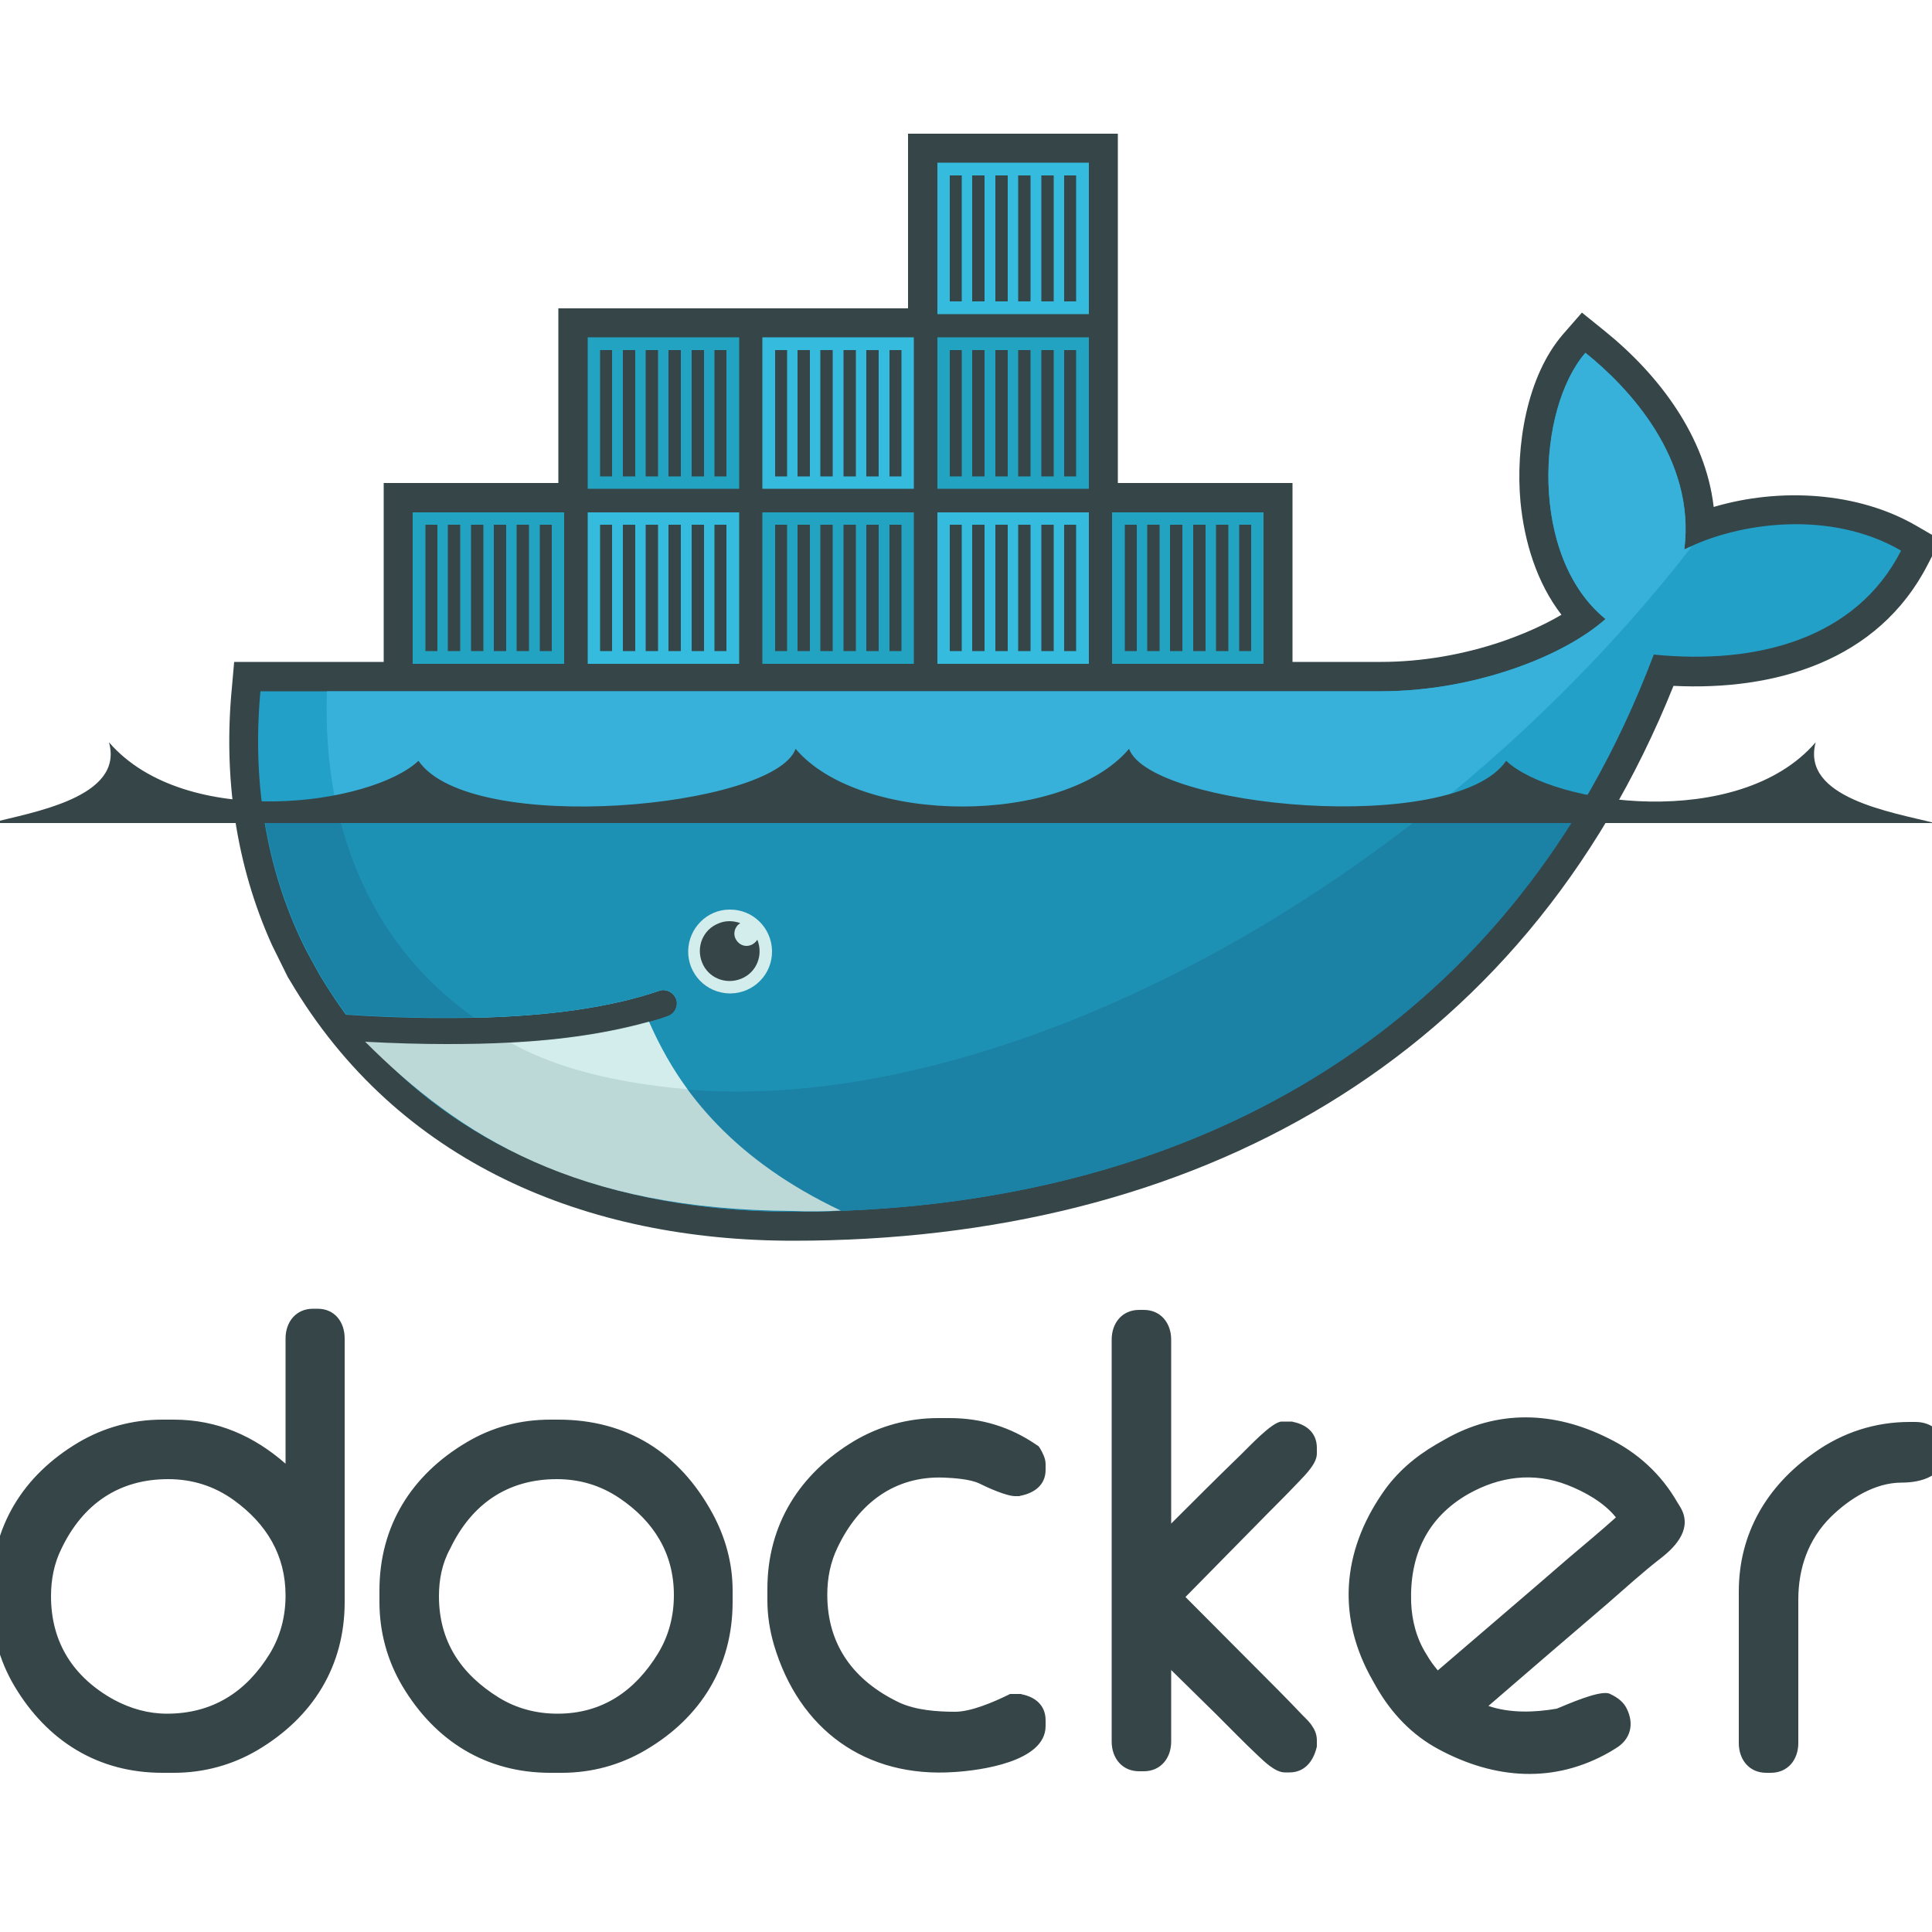
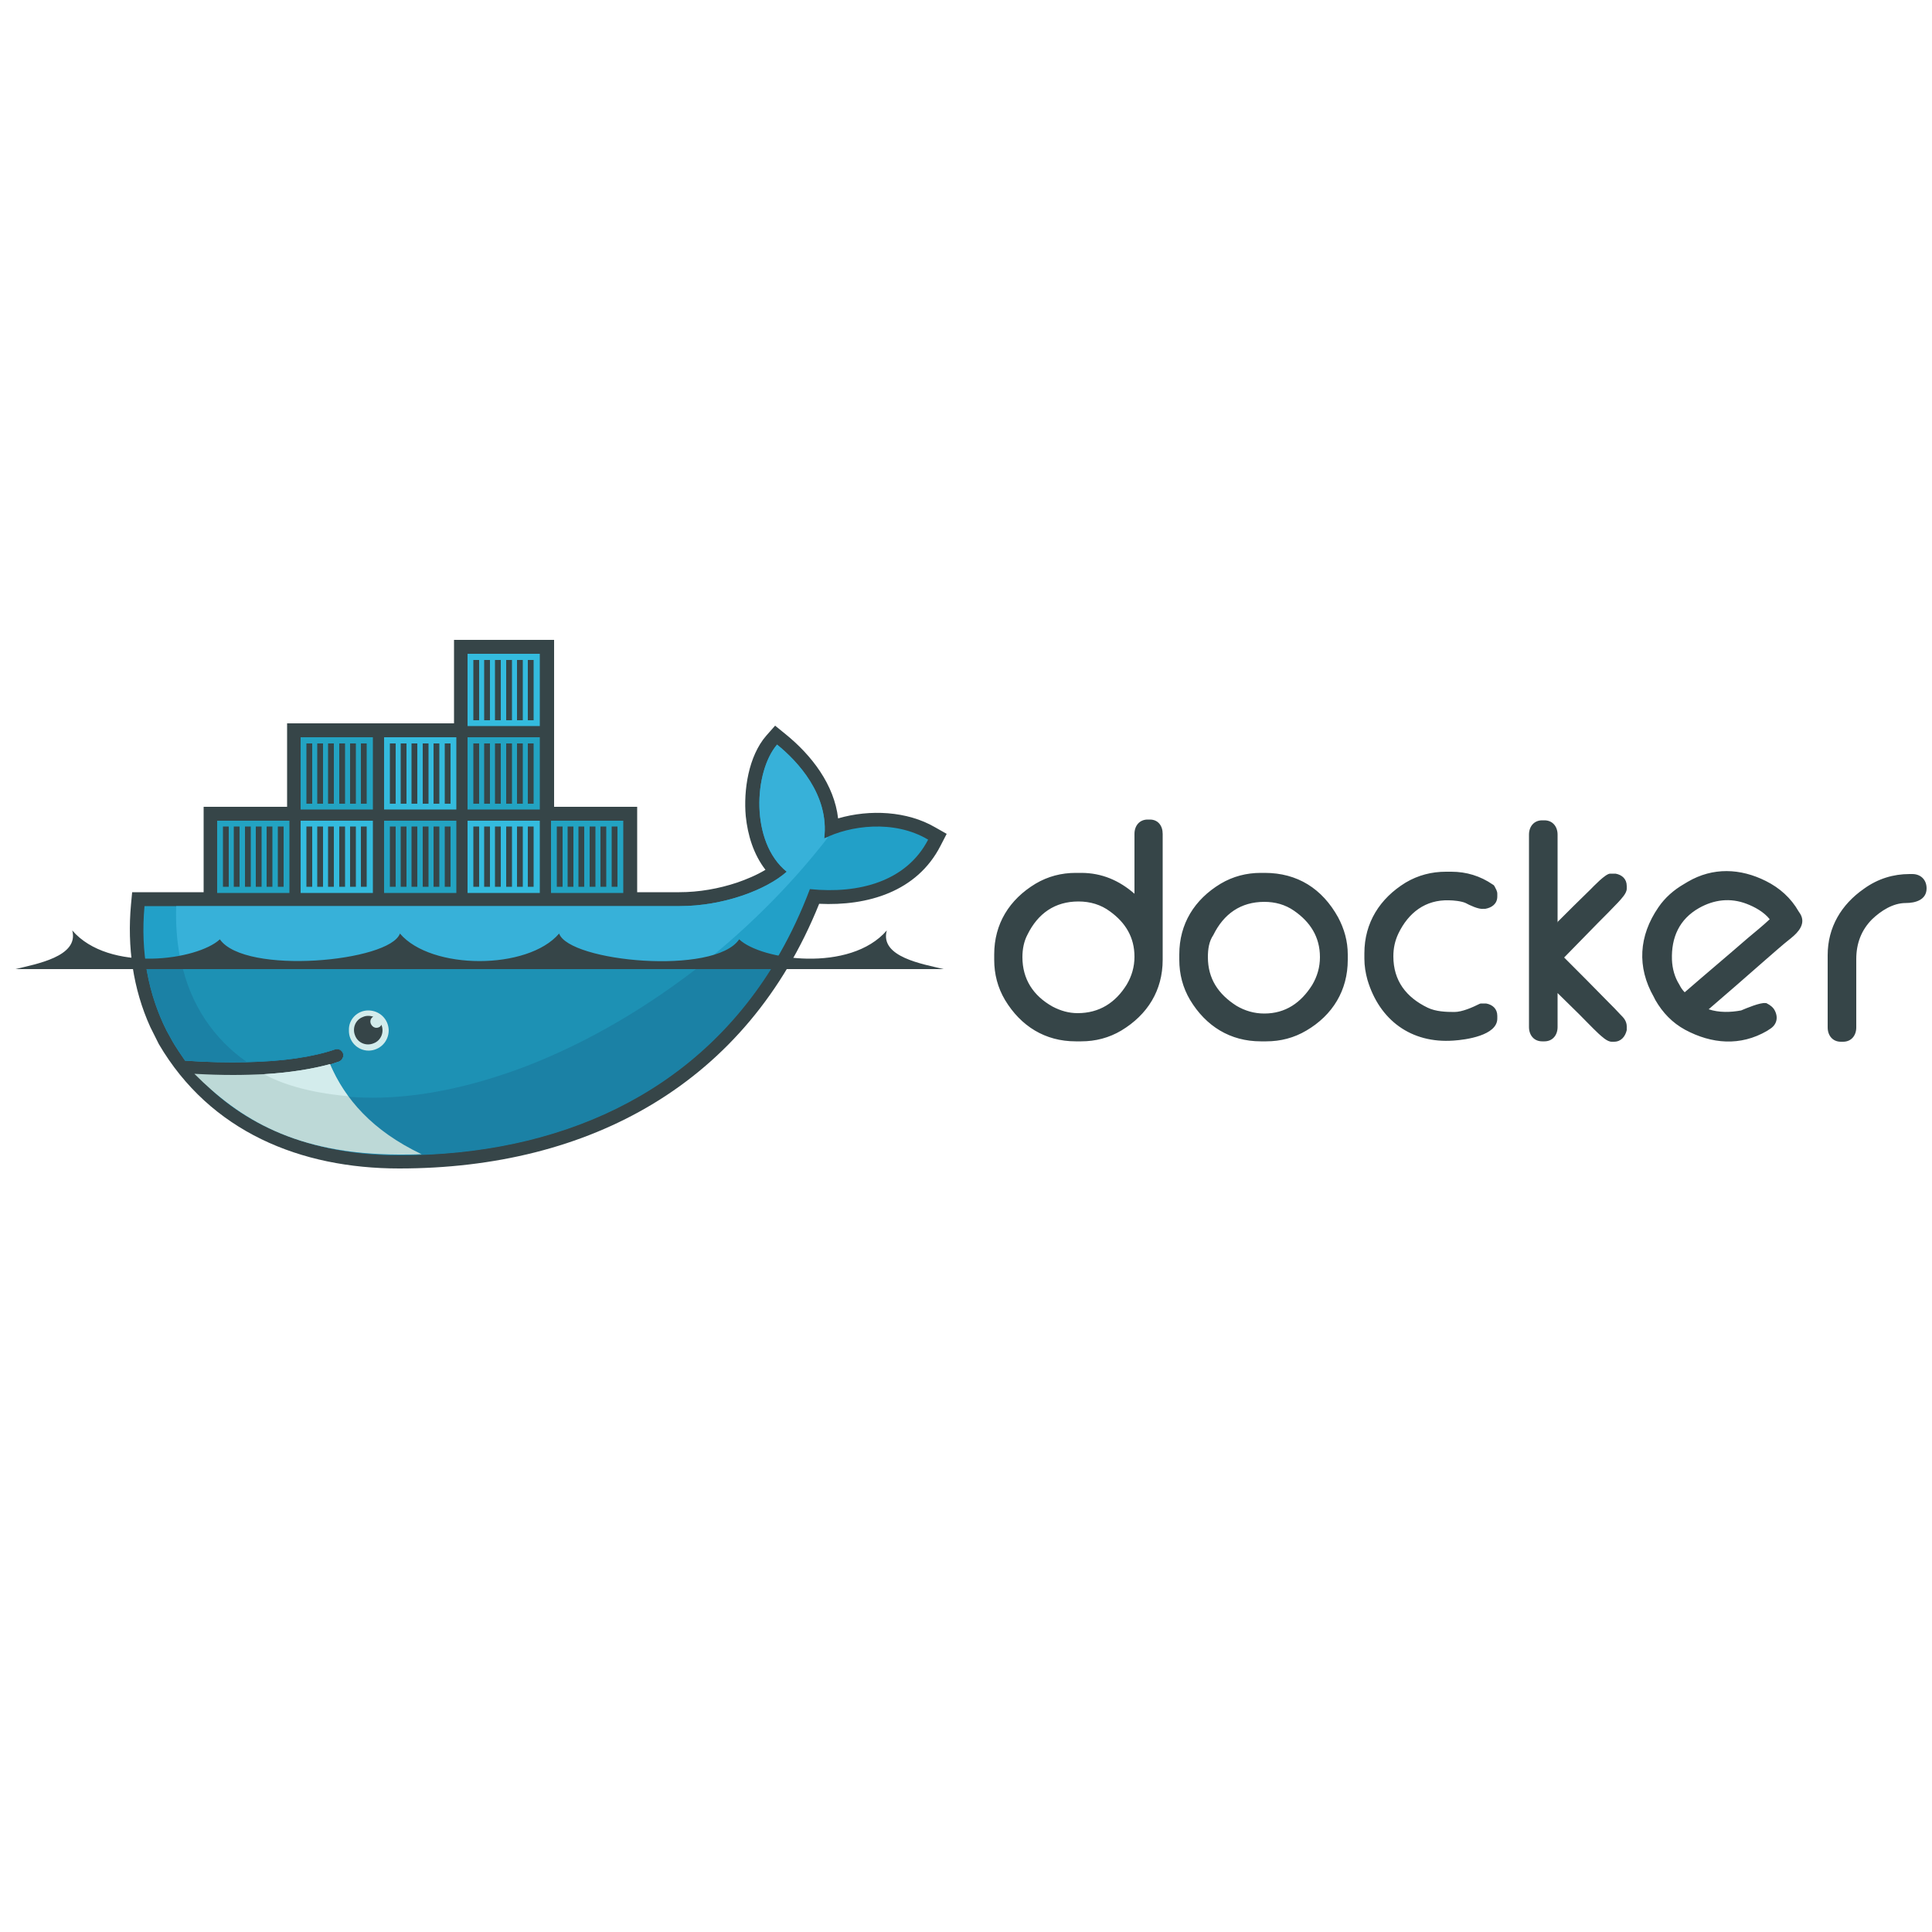
<svg xmlns="http://www.w3.org/2000/svg" version="1.1" id="Capa_1" x="0px" y="0px" viewBox="0 0 500 500" style="enable-background:new 0 0 500 500;" xml:space="preserve">
  <style type="text/css">
	.st0{fill-rule:evenodd;clip-rule:evenodd;fill:#364548;}
	.st1{fill-rule:evenodd;clip-rule:evenodd;fill:#22A0C8;}
	.st2{fill-rule:evenodd;clip-rule:evenodd;fill:#37B1D9;}
	.st3{fill-rule:evenodd;clip-rule:evenodd;fill:#1B81A5;}
	.st4{fill-rule:evenodd;clip-rule:evenodd;fill:#1D91B4;}
	.st5{fill-rule:evenodd;clip-rule:evenodd;fill:#23A3C2;}
	.st6{fill-rule:evenodd;clip-rule:evenodd;fill:#34BBDE;}
	.st7{fill-rule:evenodd;clip-rule:evenodd;fill:#D3ECEC;}
	.st8{fill-rule:evenodd;clip-rule:evenodd;fill:#BDD9D7;}
</style>
  <g>
-     <path class="st0" d="M73.9,378.8v-32.4c0-4.3,2.7-7.7,7.1-7.7h1.2c4.4,0,7,3.4,7,7.7v68.2c0,16.6-8.2,29.8-22.5,38.3   c-6.6,3.9-14,5.9-21.7,5.9h-3c-16.6,0-29.8-8.2-38.3-22.5c-3.9-6.6-5.9-14-5.9-21.7v-3c0-16.6,8.2-29.8,22.5-38.3   c6.6-3.9,14-5.9,21.7-5.9h3C56.3,367.4,65.8,371.7,73.9,378.8L73.9,378.8z M13.2,413.1c0,12,5.8,21,16.3,26.8   c4.3,2.3,8.9,3.6,13.7,3.6c11.8,0,20.5-5.6,26.6-15.5c2.8-4.6,4.1-9.7,4.1-15.1c0-10.4-4.9-18.5-13.3-24.6   c-5.1-3.7-10.8-5.5-17.1-5.5c-12.8,0-22.1,6.5-27.6,18C14,404.6,13.2,408.8,13.2,413.1L13.2,413.1z M142.4,367.4h2.1   c17.8,0,31.3,8.6,39.8,24.1c3.4,6.2,5.3,13,5.3,20.1v3c0,16.6-8.2,29.9-22.5,38.3c-6.6,3.9-14,5.9-21.7,5.9h-3   c-16.6,0-29.8-8.2-38.3-22.5c-3.9-6.6-5.9-14-5.9-21.7v-3c0-16.6,8.2-29.8,22.5-38.3C127.4,369.3,134.7,367.4,142.4,367.4   L142.4,367.4z M113.6,413.1c0,11.7,5.7,20.2,15.6,26.3c4.6,2.8,9.7,4.1,15.1,4.1c11.5,0,20-5.8,26-15.6c2.8-4.6,4.1-9.7,4.1-15.1   c0-10.8-5.2-19.1-14.1-25.1c-4.9-3.3-10.3-4.9-16.2-4.9c-12.8,0-22.1,6.5-27.6,18C114.4,404.6,113.6,408.8,113.6,413.1L113.6,413.1   z M253.4,383.9c-2.3-1.1-6.6-1.4-9.1-1.5c-12.8-0.5-22.1,6.7-27.5,18c-1.9,3.9-2.7,8-2.7,12.3c0,13.1,6.9,22.3,18.6,27.9   c4.3,2,9.8,2.4,14.5,2.4c4.1,0,9.9-2.5,13.6-4.3l0.6-0.3h2.8l0.3,0.1c3.5,0.7,6.1,2.9,6.1,6.7v1.5c0,9.3-17.1,11.5-23.6,11.9   c-23,1.6-40.2-11-46.7-32.9c-1.1-3.8-1.7-7.6-1.7-11.5v-3c0-16.6,8.3-29.8,22.5-38.3c6.6-3.9,14-5.9,21.7-5.9h3   c8.2,0,15.7,2.3,22.4,6.9l0.6,0.4l0.4,0.6c0.7,1.2,1.4,2.6,1.4,4v1.5c0,3.9-2.9,6-6.5,6.7l-0.3,0.1h-0.9   C260.6,387.3,255.4,384.9,253.4,383.9L253.4,383.9z M303.1,394.3c6-6,11.9-11.9,18-17.8c1.7-1.6,8.1-8.6,10.6-8.6h2.7l0.3,0.1   c3.5,0.7,6.1,2.9,6.1,6.7v1.5c0,2.6-3,5.5-4.7,7.3c-3.5,3.7-7.2,7.3-10.8,11l-18.5,18.8c8,8,15.9,16,23.9,24   c2.2,2.2,4.4,4.5,6.5,6.7c0.8,0.8,1.9,1.8,2.5,2.9c0.7,1,1.1,2.2,1.1,3.5v1.6l-0.1,0.4c-0.9,3.5-3.1,6.3-7,6.3h-1.2   c-2.5,0-5.4-2.9-7.1-4.5c-3.6-3.4-7-6.9-10.5-10.4l-11.8-11.6v18.5c0,4.3-2.7,7.7-7.1,7.7h-1.2c-4.4,0-7.1-3.4-7.1-7.7V346.7   c0-4.3,2.7-7.7,7.1-7.7h1.2c4.4,0,7.1,3.4,7.1,7.7V394.3L303.1,394.3z M494.2,368h1.5c4.6,0,7.7,3.1,7.7,7.7c0,6.3-6.1,8-11.3,8   c-6.9,0-13.5,4.2-18.2,8.8c-5.9,5.8-8.5,13.3-8.5,21.5v37.1c0,4.3-2.7,7.7-7.1,7.7h-1.2c-4.4,0-7.1-3.4-7.1-7.7v-39.2   c0-15.1,7.3-27.4,19.6-36C476.9,370.7,485.3,368,494.2,368L494.2,368z M385.2,441.5c5.6,1.9,11.9,1.7,17.7,0.7   c2.9-1.2,10.4-4.5,13.2-4l0.4,0.1l0.4,0.2c1.7,0.8,3.3,2,4.1,3.7c2,4,1,8-2.9,10.3l-1.3,0.8c-14.5,8.4-30,7.2-44.5-0.6   c-6.9-3.7-12.2-9.3-16.1-16.1l-0.9-1.6c-9.3-16.2-8.1-33.2,2.5-48.6c3.6-5.3,8.4-9.4,13.9-12.6l2.1-1.2c13.7-7.9,28.4-7.4,42.4-0.4   c7.6,3.7,13.7,9.3,17.9,16.6l0.8,1.3c3.1,5.3-0.9,9.9-5,13.1c-4.8,3.7-9.6,8.1-14.1,12C405.6,423.9,395.4,432.7,385.2,441.5   L385.2,441.5z M372.1,432.3c11.4-9.8,22.8-19.5,34.1-29.3c3.9-3.3,8.1-6.8,12-10.3c-3.1-3.9-8.2-6.7-12.6-8.4   c-8.8-3.4-17.6-2.2-25.7,2.4c-10.6,6.1-15.1,15.9-14.7,28c0.2,4.8,1.4,9.4,4,13.5C370,429.6,371,431,372.1,432.3z M289.3,125h45.2   v46.3h22.9c10.6,0,21.4-1.9,31.4-5.3c4.9-1.7,10.4-4,15.3-6.9c-6.4-8.3-9.6-18.9-10.6-29.2c-1.3-14.1,1.5-32.5,11.1-43.5l4.8-5.5   l5.7,4.6c14.3,11.5,26.3,27.5,28.4,45.7c17.2-5.1,37.4-3.9,52.5,4.9l6.2,3.6l-3.3,6.4c-12.8,25-39.6,32.7-65.8,31.4   C394,274.9,308.7,321.1,205.3,321.1c-53.4,0-102.4-20-130.3-67.4l-0.5-0.8l-4.1-8.3C61,223.8,57.8,201,60,178.1l0.6-6.8h38.7V125   h45.2V79.8H235V34.6h54.3V125" />
-     <path class="st1" d="M435.9,142.2c3-23.6-14.6-42.1-25.6-50.9c-12.6,14.6-14.6,52.8,5.2,68.9c-11,9.8-34.3,18.7-58.1,18.7h-290   c-2.3,24.9,2,47.8,12,67.4l3.3,6c2.1,3.5,4.4,7,6.8,10.3c11.9,0.8,22.9,1,33,0.8h0c19.8-0.4,35.9-2.8,48.1-7   c1.8-0.6,3.8,0.5,4.4,2.3c0.5,1.8-0.4,3.6-2.1,4.3c-1.6,0.6-3.3,1.1-5.1,1.6h0c-9.6,2.7-19.9,4.6-33.3,5.4c0.8,0-0.8,0.1-0.8,0.1   c-0.5,0-1,0.1-1.5,0.1c-5.2,0.3-10.9,0.4-16.7,0.4c-6.3,0-12.6-0.1-19.5-0.5l-0.2,0.1c24.2,27.2,61.9,43.4,109.3,43.4   c100.2,0,185.2-44.4,222.9-144.2c26.7,2.7,52.4-4.1,64-26.9C473.6,131.8,449.7,135.2,435.9,142.2" />
-     <path class="st2" d="M435.9,142.2c3-23.6-14.6-42.1-25.6-50.9c-12.6,14.6-14.6,52.8,5.2,68.9c-11,9.8-34.3,18.7-58.1,18.7H84.6   c-1.2,38.1,12.9,67,38,84.5h0c19.8-0.4,35.9-2.8,48.1-7c1.8-0.6,3.8,0.5,4.4,2.3c0.5,1.8-0.4,3.6-2.1,4.3c-1.6,0.6-3.3,1.1-5.1,1.6   h0c-9.6,2.7-20.8,4.8-34.1,5.7c0,0-0.3-0.3-0.3-0.3c34.1,17.5,83.6,17.4,140.3-4.3c63.6-24.4,122.7-71,164-124.2   C437.1,141.6,436.5,141.9,435.9,142.2" />
-     <path class="st3" d="M68,209c1.8,13.3,5.7,25.8,11.5,37.2l3.3,6c2.1,3.5,4.4,7,6.8,10.3c11.9,0.8,22.9,1,33,0.8   c19.8-0.4,35.9-2.8,48.1-7c1.8-0.6,3.8,0.5,4.4,2.3c0.5,1.8-0.4,3.6-2.1,4.3c-1.6,0.6-3.3,1.1-5.1,1.6h0   c-9.6,2.7-20.8,4.7-34.1,5.5c-0.5,0-1.3,0-1.7,0.1c-5.2,0.3-10.8,0.5-16.6,0.5c-6.3,0-12.8-0.1-19.7-0.5   c24.2,27.2,62.2,43.5,109.5,43.5c85.8,0,160.4-32.6,203.8-104.5H68" />
-     <path class="st4" d="M87.3,209c5.1,23.4,17.5,41.7,35.3,54.3c19.8-0.4,35.9-2.8,48.1-7c1.8-0.6,3.8,0.5,4.4,2.3   c0.5,1.8-0.4,3.6-2.1,4.3c-1.6,0.6-3.3,1.1-5.1,1.6h0c-9.6,2.7-21,4.7-34.3,5.5c34.1,17.5,83.4,17.2,140.1-4.5   c34.3-13.2,67.3-32.8,96.9-56.4H87.3" />
-     <path class="st5" d="M106.8,132.6H146v39.2h-39.2V132.6z M110.1,135.8h3.1v32.7h-3.1V135.8z M115.9,135.8h3.2v32.7h-3.2   L115.9,135.8L115.9,135.8z M121.9,135.8h3.2v32.7h-3.2V135.8z M127.8,135.8h3.2v32.7h-3.2V135.8z M133.7,135.8h3.2v32.7h-3.2   L133.7,135.8L133.7,135.8z M139.7,135.8h3.1v32.7h-3.1V135.8z M152.1,87.3h39.2v39.2h-39.2L152.1,87.3L152.1,87.3z M155.3,90.6h3.1   v32.7h-3.1V90.6z M161.2,90.6h3.2v32.7h-3.2L161.2,90.6L161.2,90.6z M167.1,90.6h3.2v32.7h-3.2V90.6z M173,90.6h3.2v32.7H173V90.6z    M179,90.6h3.2v32.7H179V90.6z M184.9,90.6h3.1v32.7h-3.1V90.6z" />
-     <path class="st6" d="M152.1,132.6h39.2v39.2h-39.2L152.1,132.6L152.1,132.6z M155.3,135.8h3.1v32.7h-3.1V135.8z M161.2,135.8h3.2   v32.7h-3.2L161.2,135.8L161.2,135.8z M167.1,135.8h3.2v32.7h-3.2V135.8z M173,135.8h3.2v32.7H173V135.8z M179,135.8h3.2v32.7H179   V135.8z M184.9,135.8h3.1v32.7h-3.1V135.8z" />
-     <path class="st5" d="M197.3,132.6h39.2v39.2h-39.2V132.6z M200.6,135.8h3.1v32.7h-3.1V135.8z M206.4,135.8h3.2v32.7h-3.2V135.8z    M212.3,135.8h3.2v32.7h-3.2V135.8z M218.3,135.8h3.2v32.7h-3.2V135.8z M224.2,135.8h3.2v32.7h-3.2V135.8z M230.2,135.8h3.1v32.7   h-3.1V135.8z" />
-     <path class="st6" d="M197.3,87.3h39.2v39.2h-39.2V87.3z M200.6,90.6h3.1v32.7h-3.1V90.6z M206.4,90.6h3.2v32.7h-3.2V90.6z    M212.3,90.6h3.2v32.7h-3.2V90.6z M218.3,90.6h3.2v32.7h-3.2V90.6z M224.2,90.6h3.2v32.7h-3.2V90.6z M230.2,90.6h3.1v32.7h-3.1   V90.6z M242.6,132.6h39.2v39.2h-39.2V132.6z M245.8,135.8h3.1v32.7h-3.1V135.8z M251.6,135.8h3.2v32.7h-3.2V135.8z M257.6,135.8   h3.2v32.7h-3.2V135.8z M263.5,135.8h3.2v32.7h-3.2V135.8z M269.5,135.8h3.2v32.7h-3.2V135.8z M275.4,135.8h3.1v32.7h-3.1V135.8z" />
-     <path class="st5" d="M242.6,87.3h39.2v39.2h-39.2V87.3z M245.8,90.6h3.1v32.7h-3.1V90.6z M251.6,90.6h3.2v32.7h-3.2V90.6z    M257.6,90.6h3.2v32.7h-3.2V90.6z M263.5,90.6h3.2v32.7h-3.2V90.6z M269.5,90.6h3.2v32.7h-3.2V90.6z M275.4,90.6h3.1v32.7h-3.1   V90.6z" />
-     <path class="st6" d="M242.6,42.1h39.2v39.2h-39.2V42.1z M245.8,45.4h3.1V78h-3.1V45.4L245.8,45.4z M251.6,45.4h3.2V78h-3.2V45.4   L251.6,45.4z M257.6,45.4h3.2V78h-3.2V45.4L257.6,45.4z M263.5,45.4h3.2V78h-3.2V45.4L263.5,45.4z M269.5,45.4h3.2V78h-3.2V45.4   L269.5,45.4z M275.4,45.4h3.1V78h-3.1V45.4L275.4,45.4z" />
-     <path class="st5" d="M287.8,132.6H327v39.2h-39.2V132.6z M291.1,135.8h3.1v32.7h-3.1L291.1,135.8L291.1,135.8z M296.9,135.8h3.2   v32.7h-3.2L296.9,135.8L296.9,135.8z M302.8,135.8h3.2v32.7h-3.2V135.8z M308.8,135.8h3.2v32.7h-3.2V135.8z M314.7,135.8h3.2v32.7   h-3.2V135.8z M320.7,135.8h3.1v32.7h-3.1V135.8z" />
-     <path class="st7" d="M188.8,235.4c6-0.1,10.9,4.7,11,10.7c0.1,6-4.7,10.9-10.7,11c-0.1,0-0.2,0-0.3,0c-6-0.1-10.8-5-10.7-11   C178.2,240.2,183,235.4,188.8,235.4" />
-     <path class="st0" d="M188.8,238.4c1,0,1.9,0.2,2.8,0.5c-1.5,0.9-2,2.8-1.1,4.3c0.6,1,1.6,1.6,2.7,1.6c1.2,0,2.2-0.7,2.8-1.6   c1.6,4-0.2,8.5-4.2,10.1c-4,1.6-8.5-0.2-10.1-4.2c-1.6-4,0.2-8.5,4.2-10.1C186.8,238.6,187.8,238.4,188.8,238.4 M-2.5,213h503.2   c-11-2.8-34.7-6.5-30.8-20.9c-19.9,23.1-68,16.2-80.1,4.8c-13.5,19.6-92.1,12.1-97.6-3.1c-16.9,19.9-69.4,19.9-86.3,0   c-5.5,15.3-84.1,22.7-97.6,3.1c-12.1,11.4-60.2,18.2-80.1-4.8C32.2,206.4,8.4,210.2-2.5,213" />
-     <path class="st8" d="M217.6,313.3c-26.8-12.7-41.5-30-49.7-48.9c-10,2.8-21.9,4.7-35.8,5.4c-5.2,0.3-10.7,0.4-16.5,0.4   c-6.7,0-13.7-0.2-21.1-0.6c24.6,24.6,54.8,43.5,110.8,43.8C209.4,313.6,213.5,313.5,217.6,313.3" />
-     <path class="st7" d="M177.9,281.9c-3.7-5-7.3-11.4-9.9-17.4c-10,2.8-21.9,4.7-35.8,5.4C141.6,275.1,155.3,279.9,177.9,281.9" />
+     <path class="st0" d="M293.6,231.3v-15.5c0-2.1,1.3-3.7,3.4-3.7h0.6c2.1,0,3.3,1.6,3.3,3.7v32.6c0,7.9-3.9,14.2-10.7,18.3   c-3.2,1.9-6.7,2.8-10.4,2.8h-1.4c-7.9,0-14.2-3.9-18.3-10.7c-1.9-3.2-2.8-6.7-2.8-10.4V247c0-7.9,3.9-14.2,10.7-18.3   c3.2-1.9,6.7-2.8,10.4-2.8h1.4C285.2,225.9,289.7,227.9,293.6,231.3L293.6,231.3z M264.6,247.7c0,5.7,2.8,10,7.8,12.8   c2.1,1.1,4.2,1.7,6.5,1.7c5.6,0,9.8-2.7,12.7-7.4c1.3-2.2,2-4.6,2-7.2c0-5-2.3-8.8-6.3-11.7c-2.4-1.8-5.2-2.6-8.2-2.6   c-6.1,0-10.5,3.1-13.2,8.6C265,243.6,264.6,245.6,264.6,247.7L264.6,247.7z M326.3,225.9h1c8.5,0,14.9,4.1,19,11.5   c1.6,3,2.5,6.2,2.5,9.6v1.4c0,7.9-3.9,14.3-10.7,18.3c-3.2,1.9-6.7,2.8-10.4,2.8h-1.4c-7.9,0-14.2-3.9-18.3-10.7   c-1.9-3.2-2.8-6.7-2.8-10.4V247c0-7.9,3.9-14.2,10.7-18.3C319.1,226.8,322.6,225.9,326.3,225.9L326.3,225.9z M312.6,247.7   c0,5.6,2.7,9.6,7.4,12.6c2.2,1.3,4.6,2,7.2,2c5.5,0,9.5-2.8,12.4-7.4c1.3-2.2,2-4.6,2-7.2c0-5.2-2.5-9.1-6.7-12   c-2.3-1.6-4.9-2.3-7.7-2.3c-6.1,0-10.5,3.1-13.2,8.6C312.9,243.6,312.6,245.6,312.6,247.7L312.6,247.7z M379.3,233.7   c-1.1-0.5-3.2-0.7-4.3-0.7c-6.1-0.2-10.5,3.2-13.1,8.6c-0.9,1.9-1.3,3.8-1.3,5.9c0,6.3,3.3,10.6,8.9,13.3c2.1,1,4.7,1.1,6.9,1.1   c2,0,4.7-1.2,6.5-2.1l0.3-0.1h1.3l0.1,0c1.7,0.3,2.9,1.4,2.9,3.2v0.7c0,4.4-8.2,5.5-11.3,5.7c-11,0.8-19.2-5.3-22.3-15.7   c-0.5-1.8-0.8-3.6-0.8-5.5v-1.4c0-7.9,4-14.2,10.7-18.3c3.2-1.9,6.7-2.8,10.4-2.8h1.4c3.9,0,7.5,1.1,10.7,3.3l0.3,0.2l0.2,0.3   c0.3,0.6,0.7,1.2,0.7,1.9v0.7c0,1.9-1.4,2.9-3.1,3.2l-0.1,0h-0.4C382.7,235.4,380.2,234.2,379.3,233.7L379.3,233.7z M403,238.7   c2.9-2.9,5.7-5.7,8.6-8.5c0.8-0.8,3.9-4.1,5.1-4.1h1.3l0.1,0c1.7,0.3,2.9,1.4,2.9,3.2v0.7c0,1.2-1.4,2.6-2.2,3.5   c-1.7,1.8-3.4,3.5-5.2,5.3l-8.8,9c3.8,3.8,7.6,7.6,11.4,11.5c1.1,1.1,2.1,2.1,3.1,3.2c0.4,0.4,0.9,0.9,1.2,1.4   c0.3,0.5,0.5,1.1,0.5,1.7v0.8l0,0.2c-0.4,1.7-1.5,3-3.3,3h-0.6c-1.2,0-2.6-1.4-3.4-2.1c-1.7-1.6-3.3-3.3-5-5l-5.6-5.5v8.8   c0,2.1-1.3,3.7-3.4,3.7h-0.6c-2.1,0-3.4-1.6-3.4-3.7V216c0-2.1,1.3-3.7,3.4-3.7h0.6c2.1,0,3.4,1.6,3.4,3.7V238.7L403,238.7z    M494.2,226.2h0.7c2.2,0,3.7,1.5,3.7,3.7c0,3-2.9,3.8-5.4,3.8c-3.3,0-6.4,2-8.7,4.2c-2.8,2.8-4.1,6.3-4.1,10.3v17.7   c0,2.1-1.3,3.7-3.4,3.7h-0.6c-2.1,0-3.4-1.6-3.4-3.7v-18.7c0-7.2,3.5-13.1,9.4-17.2C486,227.4,490,226.2,494.2,226.2L494.2,226.2z    M442.2,261.2c2.7,0.9,5.7,0.8,8.4,0.3c1.4-0.6,5-2.1,6.3-1.9l0.2,0l0.2,0.1c0.8,0.4,1.6,1,2,1.8c1,1.9,0.5,3.8-1.4,4.9l-0.6,0.4   c-6.9,4-14.3,3.4-21.2-0.3c-3.3-1.8-5.8-4.4-7.7-7.7l-0.4-0.8c-4.4-7.7-3.9-15.8,1.2-23.2c1.7-2.5,4-4.5,6.6-6l1-0.6   c6.5-3.8,13.6-3.5,20.2-0.2c3.6,1.8,6.5,4.4,8.5,7.9l0.4,0.6c1.5,2.5-0.4,4.7-2.4,6.3c-2.3,1.8-4.6,3.9-6.7,5.7   C451.9,252.8,447.1,257,442.2,261.2L442.2,261.2z M436,256.8c5.4-4.7,10.9-9.3,16.3-14c1.9-1.6,3.9-3.2,5.7-4.9   c-1.5-1.9-3.9-3.2-6-4c-4.2-1.6-8.4-1.1-12.3,1.1c-5.1,2.9-7.2,7.6-7,13.4c0.1,2.3,0.7,4.5,1.9,6.4   C435,255.6,435.4,256.2,436,256.8z M143.3,208.8h21.6v22.1h10.9c5.1,0,10.2-0.9,15-2.5c2.3-0.8,5-1.9,7.3-3.3   c-3.1-4-4.6-9-5.1-13.9c-0.6-6.7,0.7-15.5,5.3-20.8l2.3-2.6l2.7,2.2c6.8,5.5,12.6,13.1,13.6,21.8c8.2-2.4,17.9-1.9,25.1,2.3l3,1.7   l-1.6,3.1c-6.1,11.9-18.9,15.6-31.4,15c-18.7,46.5-59.4,68.5-108.7,68.5c-25.5,0-48.9-9.5-62.2-32.2l-0.2-0.4l-2-4   c-4.5-9.9-6-20.8-5-31.7l0.3-3.2h18.5v-22.1h21.6v-21.6h43.2v-21.6h25.9V208.8" />
+     <path class="st1" d="M213.3,217c1.4-11.3-7-20.1-12.2-24.3c-6,7-7,25.2,2.5,32.9c-5.3,4.7-16.4,8.9-27.7,8.9H37.4   c-1.1,11.9,1,22.8,5.7,32.2l1.6,2.9c1,1.7,2.1,3.3,3.2,4.9c5.7,0.4,10.9,0.5,15.8,0.4l0,0c9.5-0.2,17.1-1.3,23-3.3   c0.9-0.3,1.8,0.2,2.1,1.1c0.2,0.9-0.2,1.7-1,2.1c-0.8,0.3-1.6,0.5-2.4,0.8l0,0c-4.6,1.3-9.5,2.2-15.9,2.6c0.4,0-0.4,0-0.4,0   c-0.2,0-0.5,0-0.7,0c-2.5,0.1-5.2,0.2-8,0.2c-3,0-6,0-9.3-0.2l-0.1,0c11.6,13,29.5,20.7,52.2,20.7c47.8,0,88.4-21.2,106.4-68.8   c12.7,1.3,25-2,30.6-12.8C231.3,212,219.8,213.7,213.3,217" />
+     <path class="st2" d="M213.3,217c1.4-11.3-7-20.1-12.2-24.3c-6,7-7,25.2,2.5,32.9c-5.3,4.7-16.4,8.9-27.7,8.9H45.6   c-0.6,18.2,6.2,32,18.1,40.3l0,0c9.5-0.2,17.1-1.3,23-3.3c0.9-0.3,1.8,0.2,2.1,1.1c0.2,0.9-0.2,1.7-1,2.1c-0.8,0.3-1.6,0.5-2.4,0.8   l0,0c-4.6,1.3-9.9,2.3-16.3,2.7l-0.1-0.1c16.3,8.4,39.9,8.3,67-2.1c30.4-11.6,58.6-33.9,78.3-59.3   C213.8,216.7,213.5,216.9,213.3,217" />
+     <path class="st3" d="M37.6,248.9c0.9,6.3,2.7,12.3,5.5,17.8l1.6,2.9c1,1.7,2.1,3.3,3.2,4.9c5.7,0.4,10.9,0.5,15.8,0.4   c9.5-0.2,17.1-1.3,23-3.3c0.9-0.3,1.8,0.2,2.1,1.1c0.2,0.9-0.2,1.7-1,2.1c-0.8,0.3-1.6,0.5-2.4,0.8l0,0c-4.6,1.3-9.9,2.2-16.3,2.6   c-0.2,0-0.6,0-0.8,0c-2.5,0.1-5.2,0.2-7.9,0.2c-3,0-6.1,0-9.4-0.2c11.6,13,29.7,20.8,52.3,20.8c41,0,76.6-15.6,97.3-49.9   L37.6,248.9" />
+     <path class="st4" d="M46.9,248.9c2.4,11.2,8.4,19.9,16.9,25.9c9.5-0.2,17.1-1.3,23-3.3c0.9-0.3,1.8,0.2,2.1,1.1   c0.2,0.9-0.2,1.7-1,2.1c-0.8,0.3-1.6,0.5-2.4,0.8l0,0c-4.6,1.3-10,2.2-16.4,2.6c16.3,8.4,39.8,8.2,66.9-2.1   c16.4-6.3,32.1-15.7,46.3-26.9L46.9,248.9" />
+     <path class="st5" d="M56.2,212.4h18.7v18.7H56.2V212.4z M57.7,213.9h1.5v15.6h-1.5V213.9z M60.5,213.9H62v15.6h-1.5V213.9   L60.5,213.9z M63.4,213.9h1.5v15.6h-1.5V213.9z M66.2,213.9h1.5v15.6h-1.5V213.9z M69,213.9h1.5v15.6H69V213.9L69,213.9z    M71.9,213.9h1.5v15.6h-1.5V213.9z M77.8,190.8h18.7v18.7H77.8V190.8L77.8,190.8z M79.3,192.4h1.5V208h-1.5V192.4z M82.1,192.4h1.5   V208h-1.5V192.4L82.1,192.4z M84.9,192.4h1.5V208h-1.5V192.4z M87.8,192.4h1.5V208h-1.5V192.4z M90.6,192.4h1.5V208h-1.5V192.4z    M93.4,192.4h1.5V208h-1.5V192.4z" />
+     <path class="st6" d="M77.8,212.4h18.7v18.7H77.8V212.4L77.8,212.4z M79.3,213.9h1.5v15.6h-1.5V213.9z M82.1,213.9h1.5v15.6h-1.5   V213.9L82.1,213.9z M84.9,213.9h1.5v15.6h-1.5V213.9z M87.8,213.9h1.5v15.6h-1.5V213.9z M90.6,213.9h1.5v15.6h-1.5V213.9z    M93.4,213.9h1.5v15.6h-1.5V213.9z" />
+     <path class="st5" d="M99.4,212.4h18.7v18.7H99.4V212.4z M100.9,213.9h1.5v15.6h-1.5V213.9z M103.7,213.9h1.5v15.6h-1.5V213.9z    M106.5,213.9h1.5v15.6h-1.5V213.9z M109.4,213.9h1.5v15.6h-1.5V213.9z M112.2,213.9h1.5v15.6h-1.5V213.9z M115.1,213.9h1.5v15.6   h-1.5V213.9z" />
+     <path class="st6" d="M99.4,190.8h18.7v18.7H99.4V190.8z M100.9,192.4h1.5V208h-1.5V192.4z M103.7,192.4h1.5V208h-1.5V192.4z    M106.5,192.4h1.5V208h-1.5V192.4z M109.4,192.4h1.5V208h-1.5V192.4z M112.2,192.4h1.5V208h-1.5V192.4z M115.1,192.4h1.5V208h-1.5   V192.4z M121,212.4h18.7v18.7H121L121,212.4L121,212.4z M122.5,213.9h1.5v15.6h-1.5V213.9z M125.3,213.9h1.5v15.6h-1.5V213.9z    M128.1,213.9h1.5v15.6h-1.5V213.9z M131,213.9h1.5v15.6H131V213.9z M133.8,213.9h1.5v15.6h-1.5V213.9z M136.6,213.9h1.5v15.6h-1.5   V213.9z" />
+     <path class="st5" d="M121,190.8h18.7v18.7H121L121,190.8L121,190.8z M122.5,192.4h1.5V208h-1.5V192.4z M125.3,192.4h1.5V208h-1.5   V192.4z M128.1,192.4h1.5V208h-1.5V192.4z M131,192.4h1.5V208H131V192.4z M133.8,192.4h1.5V208h-1.5V192.4z M136.6,192.4h1.5V208   h-1.5V192.4z" />
+     <path class="st6" d="M121,169.2h18.7v18.7H121L121,169.2L121,169.2z M122.5,170.8h1.5v15.6h-1.5V170.8L122.5,170.8z M125.3,170.8   h1.5v15.6h-1.5V170.8L125.3,170.8z M128.1,170.8h1.5v15.6h-1.5V170.8L128.1,170.8z M131,170.8h1.5v15.6H131V170.8L131,170.8z    M133.8,170.8h1.5v15.6h-1.5V170.8L133.8,170.8z M136.6,170.8h1.5v15.6h-1.5V170.8L136.6,170.8z" />
+     <path class="st5" d="M142.6,212.4h18.7v18.7h-18.7V212.4z M144.1,213.9h1.5v15.6h-1.5V213.9L144.1,213.9z M146.9,213.9h1.5v15.6   h-1.5V213.9L146.9,213.9z M149.7,213.9h1.5v15.6h-1.5V213.9z M152.6,213.9h1.5v15.6h-1.5V213.9z M155.4,213.9h1.5v15.6h-1.5V213.9z    M158.3,213.9h1.5v15.6h-1.5V213.9z" />
+     <path class="st7" d="M95.3,261.5c2.9,0,5.2,2.2,5.3,5.1c0,2.9-2.2,5.2-5.1,5.3c0,0-0.1,0-0.1,0c-2.9,0-5.2-2.4-5.1-5.3   C90.2,263.8,92.5,261.5,95.3,261.5" />
+     <path class="st0" d="M95.3,262.9c0.5,0,0.9,0.1,1.3,0.2c-0.7,0.4-1,1.3-0.5,2.1c0.3,0.5,0.8,0.8,1.3,0.8c0.6,0,1.1-0.3,1.3-0.8   c0.8,1.9-0.1,4.1-2,4.8c-1.9,0.8-4.1-0.1-4.8-2c-0.8-1.9,0.1-4.1,2-4.8C94.3,263,94.8,262.9,95.3,262.9 M4,250.8h240.2   c-5.3-1.3-16.6-3.1-14.7-10c-9.5,11-32.5,7.7-38.2,2.3c-6.4,9.4-44,5.8-46.6-1.5c-8.1,9.5-33.1,9.5-41.2,0   c-2.6,7.3-40.1,10.8-46.6,1.5c-5.8,5.4-28.7,8.7-38.2-2.3C20.5,247.6,9.2,249.5,4,250.8" />
+     <path class="st8" d="M109.1,298.7c-12.8-6.1-19.8-14.3-23.7-23.3c-4.8,1.3-10.5,2.2-17.1,2.6c-2.5,0.1-5.1,0.2-7.9,0.2   c-3.2,0-6.5-0.1-10.1-0.3c11.7,11.7,26.2,20.8,52.9,20.9C105.1,298.8,107.1,298.8,109.1,298.7" />
+     <path class="st7" d="M90.1,283.7c-1.8-2.4-3.5-5.4-4.7-8.3c-4.8,1.3-10.5,2.2-17.1,2.6C72.8,280.4,79.3,282.7,90.1,283.7" />
  </g>
</svg>
